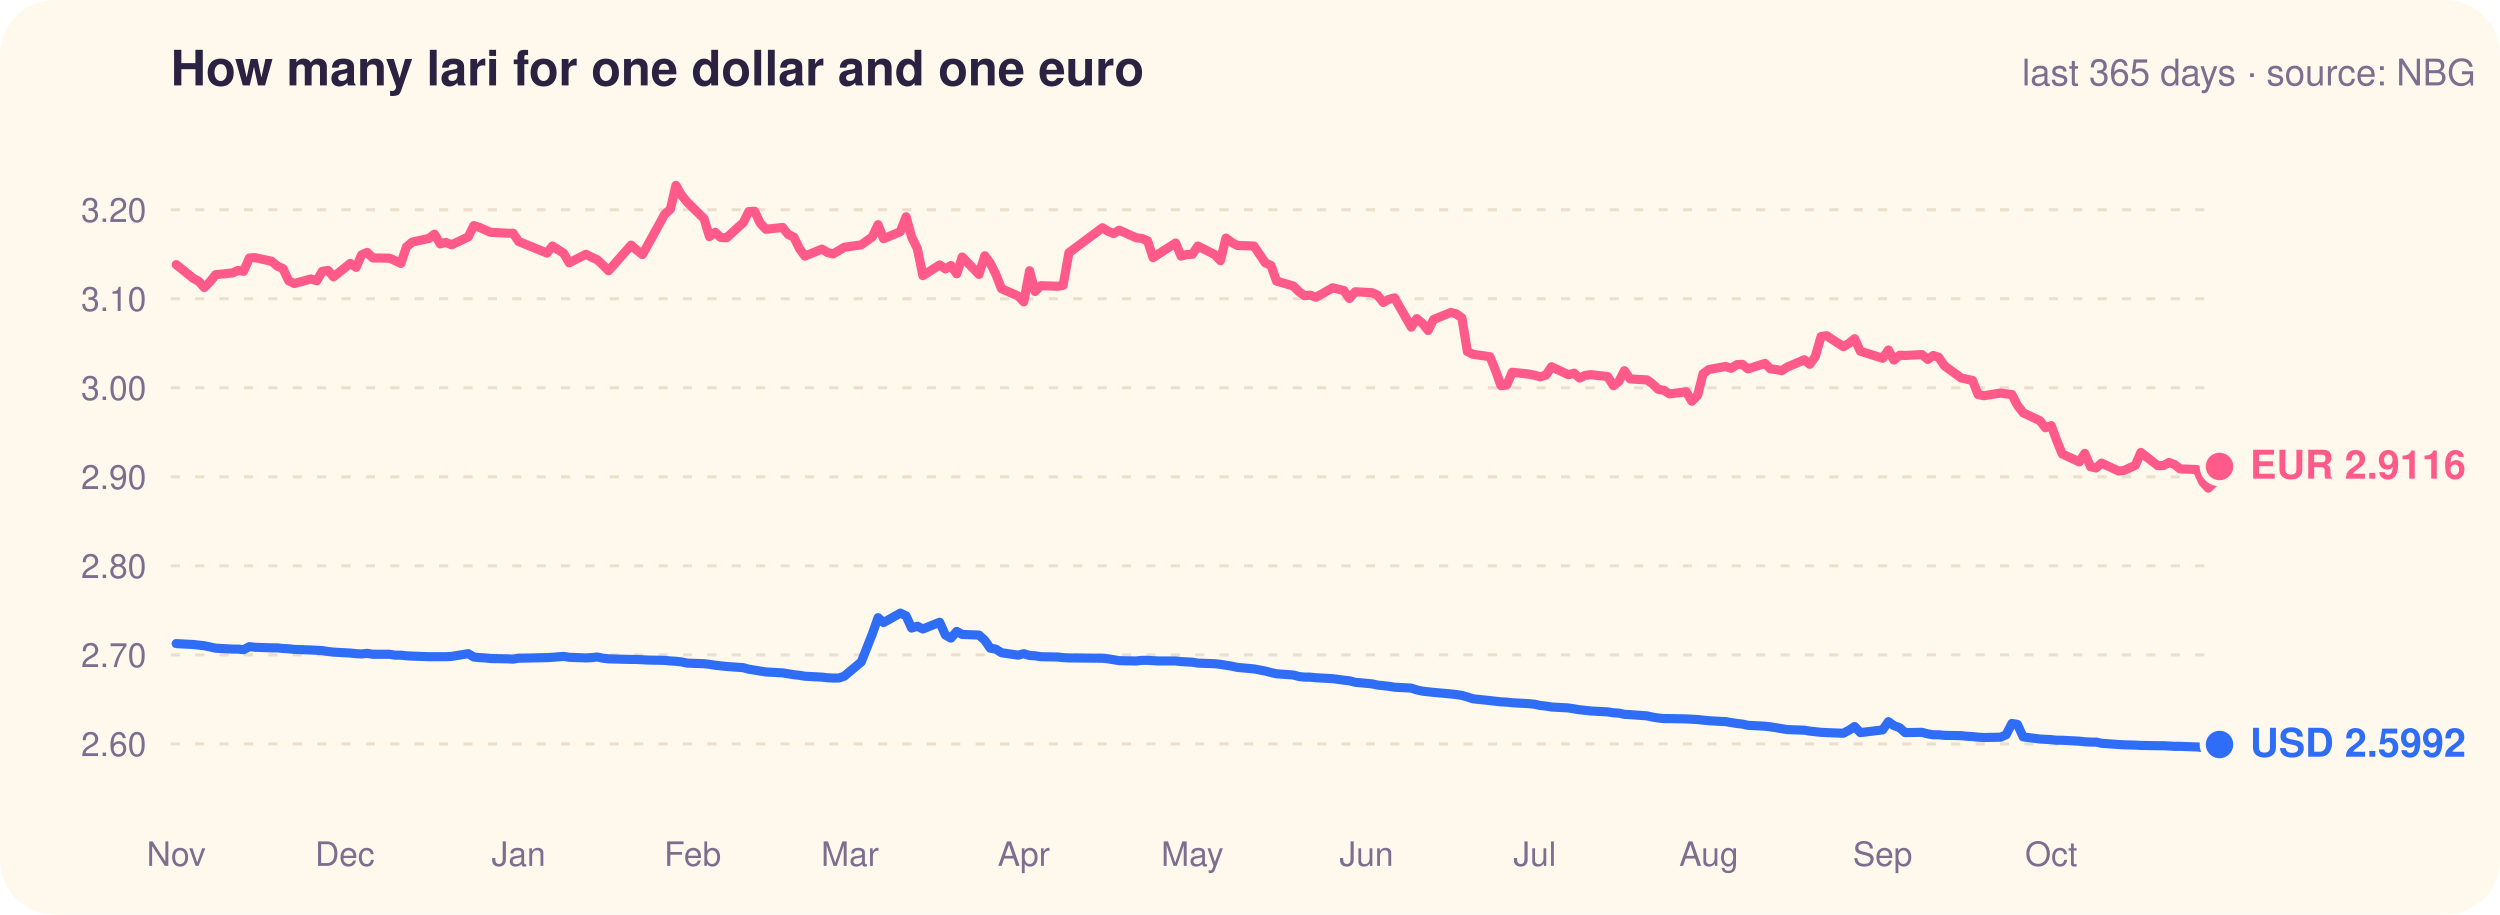
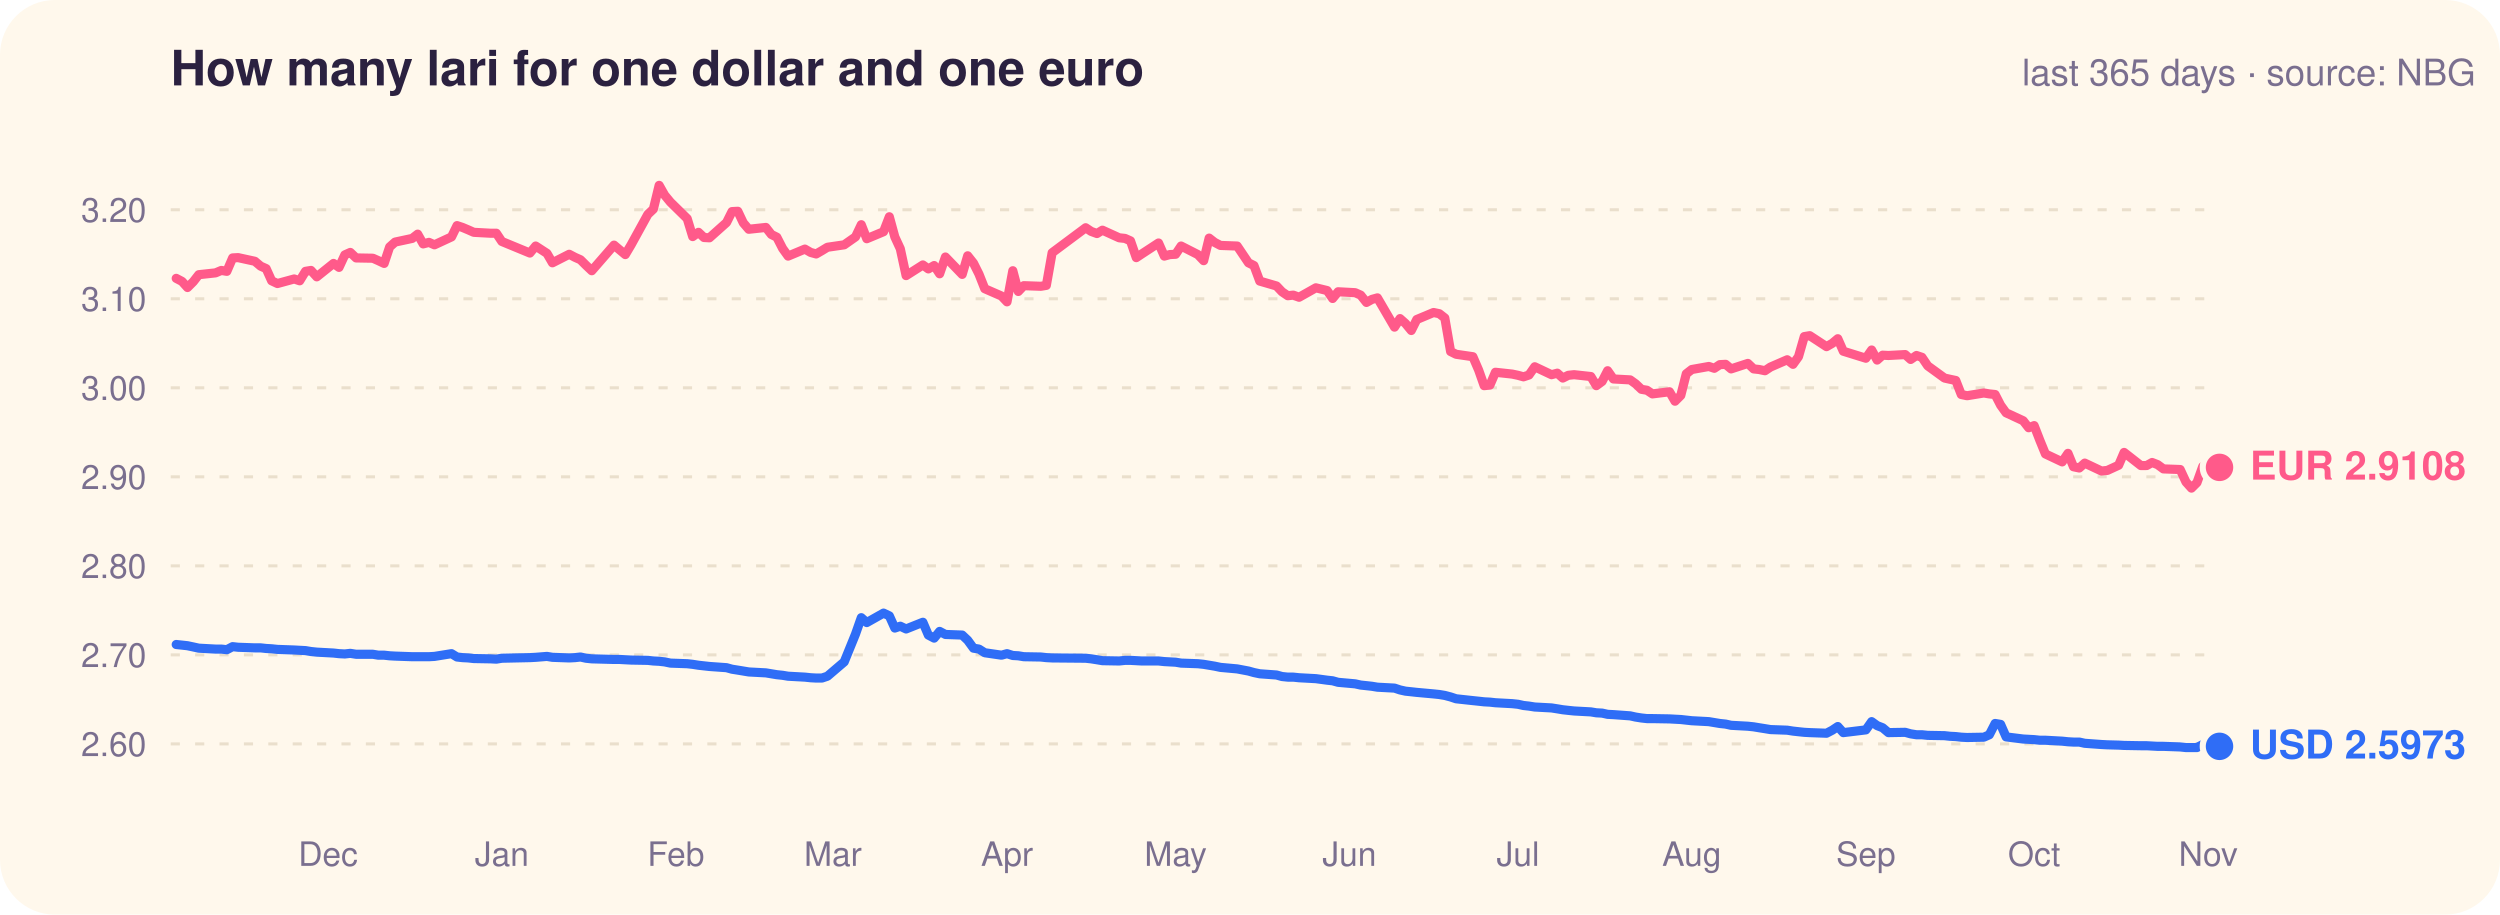
<svg xmlns="http://www.w3.org/2000/svg" viewBox="0 0 820 300" font-family="Segoe UI, Helvetica, Arial, sans-serif">
  <rect width="820" height="300" rx="18" fill="#fff8ec" />
  <text x="56" y="28" font-size="16" font-weight="700" fill="#2b2140">How many lari for one dollar and one euro</text>
  <text x="812" y="28" font-size="12" fill="#7a6f8f" text-anchor="end">last 365 days · source: NBG</text>
  <line x1="56" x2="728" y1="244.0" y2="244.0" stroke="#eadfcc" stroke-dasharray="3 5" />
  <text x="48" y="248.0" font-size="11" fill="#7a6f8f" text-anchor="end">2.60</text>
  <line x1="56" x2="728" y1="214.8" y2="214.8" stroke="#eadfcc" stroke-dasharray="3 5" />
  <text x="48" y="218.8" font-size="11" fill="#7a6f8f" text-anchor="end">2.70</text>
  <line x1="56" x2="728" y1="185.6" y2="185.6" stroke="#eadfcc" stroke-dasharray="3 5" />
  <text x="48" y="189.6" font-size="11" fill="#7a6f8f" text-anchor="end">2.80</text>
  <line x1="56" x2="728" y1="156.4" y2="156.4" stroke="#eadfcc" stroke-dasharray="3 5" />
  <text x="48" y="160.4" font-size="11" fill="#7a6f8f" text-anchor="end">2.90</text>
  <line x1="56" x2="728" y1="127.2" y2="127.2" stroke="#eadfcc" stroke-dasharray="3 5" />
  <text x="48" y="131.2" font-size="11" fill="#7a6f8f" text-anchor="end">3.00</text>
  <line x1="56" x2="728" y1="98.0" y2="98.0" stroke="#eadfcc" stroke-dasharray="3 5" />
  <text x="48" y="102.0" font-size="11" fill="#7a6f8f" text-anchor="end">3.10</text>
  <line x1="56" x2="728" y1="68.8" y2="68.8" stroke="#eadfcc" stroke-dasharray="3 5" />
  <text x="48" y="72.8" font-size="11" fill="#7a6f8f" text-anchor="end">3.20</text>
-   <text x="57.8" y="284" font-size="11" fill="#7a6f8f" text-anchor="middle">Nov</text>
-   <text x="113.1" y="284" font-size="11" fill="#7a6f8f" text-anchor="middle">Dec</text>
-   <text x="170.1" y="284" font-size="11" fill="#7a6f8f" text-anchor="middle">Jan</text>
-   <text x="227.2" y="284" font-size="11" fill="#7a6f8f" text-anchor="middle">Feb</text>
-   <text x="278.8" y="284" font-size="11" fill="#7a6f8f" text-anchor="middle">Mar</text>
-   <text x="335.8" y="284" font-size="11" fill="#7a6f8f" text-anchor="middle">Apr</text>
-   <text x="391.1" y="284" font-size="11" fill="#7a6f8f" text-anchor="middle">May</text>
-   <text x="448.2" y="284" font-size="11" fill="#7a6f8f" text-anchor="middle">Jun</text>
-   <text x="503.4" y="284" font-size="11" fill="#7a6f8f" text-anchor="middle">Jul</text>
-   <text x="560.5" y="284" font-size="11" fill="#7a6f8f" text-anchor="middle">Aug</text>
-   <text x="617.5" y="284" font-size="11" fill="#7a6f8f" text-anchor="middle">Sep</text>
-   <text x="672.8" y="284" font-size="11" fill="#7a6f8f" text-anchor="middle">Oct</text>
-   <path d="M57.8,211.1 L63.4,211.4 L65.2,211.6 L67.0,211.8 L68.9,212.2 L70.7,212.6 L76.3,212.9 L78.1,212.9 L79.9,213.1 L81.8,212.1 L83.6,212.3 L89.1,212.5 L91.0,212.5 L92.8,212.7 L94.7,212.8 L96.5,213.0 L102.0,213.2 L103.9,213.3 L105.7,213.4 L107.6,213.7 L109.4,213.9 L114.9,214.2 L116.8,214.4 L118.6,214.5 L120.4,214.3 L122.3,214.6 L127.8,214.6 L129.6,214.9 L131.5,214.9 L133.3,215.1 L135.2,215.2 L140.7,215.4 L142.5,215.4 L144.4,215.4 L146.2,215.4 L148.1,215.3 L153.6,214.4 L155.4,215.5 L157.3,215.7 L159.1,215.8 L160.9,216.0 L166.5,216.1 L168.3,216.2 L170.1,215.9 L179.4,215.7 L181.2,215.6 L184.9,215.3 L186.7,215.6 L192.2,215.8 L194.1,215.7 L195.9,215.5 L197.8,215.9 L199.6,216.1 L207.0,216.3 L208.8,216.3 L210.7,216.4 L212.5,216.5 L218.0,216.6 L219.9,216.8 L221.7,216.9 L223.5,217.1 L225.4,217.5 L230.9,217.7 L232.7,217.9 L234.6,218.2 L236.4,218.4 L238.3,218.6 L243.8,219.0 L245.6,219.5 L247.5,219.8 L249.3,220.1 L251.2,220.4 L256.7,220.7 L258.5,221.0 L260.4,221.3 L262.2,221.5 L264.0,221.8 L269.6,222.1 L271.4,222.3 L273.2,222.4 L275.1,222.4 L276.9,221.8 L282.5,217.1 L286.1,208.0 L288.0,202.6 L289.8,204.2 L295.3,201.1 L297.2,202.0 L299.0,206.0 L300.9,205.4 L302.7,206.3 L308.2,204.1 L310.1,208.3 L311.9,209.3 L313.8,207.1 L315.6,208.1 L321.1,208.3 L323.0,210.0 L324.8,212.6 L326.6,212.9 L328.5,214.1 L334.0,214.9 L335.8,214.4 L337.7,215.0 L339.5,215.1 L341.4,215.4 L346.9,215.5 L348.7,215.7 L350.6,215.8 L361.6,215.9 L363.5,216.1 L365.3,216.4 L367.1,216.7 L372.7,216.8 L374.5,216.6 L376.4,216.6 L378.2,216.7 L380.0,216.8 L385.6,216.8 L387.4,217.0 L389.2,217.1 L391.1,217.2 L392.9,217.5 L398.4,217.7 L400.3,217.9 L402.1,218.2 L404.0,218.5 L405.8,218.9 L411.3,219.4 L415.0,220.1 L416.9,220.6 L418.7,221.0 L424.2,221.4 L426.1,221.9 L427.9,222.1 L429.7,222.1 L431.6,222.3 L437.1,222.6 L440.8,223.1 L442.6,223.3 L444.5,223.8 L450.0,224.3 L451.8,224.7 L453.7,224.9 L455.5,225.1 L457.4,225.4 L462.9,225.7 L464.7,226.3 L466.6,226.7 L468.4,226.9 L470.2,227.1 L475.8,227.6 L477.6,227.8 L479.5,228.1 L481.3,228.6 L483.1,229.2 L488.7,229.8 L490.5,230.0 L492.3,230.2 L494.2,230.3 L496.0,230.5 L501.5,230.8 L503.4,231.0 L505.2,231.4 L507.1,231.6 L508.9,231.9 L514.4,232.2 L516.3,232.5 L518.1,232.8 L520.0,233.0 L521.8,233.2 L527.3,233.5 L529.2,233.8 L531.0,233.9 L532.8,234.3 L534.7,234.4 L540.2,234.8 L542.0,235.2 L543.9,235.5 L545.7,235.7 L547.6,235.7 L553.1,235.8 L554.9,235.9 L556.8,236.0 L558.6,236.2 L560.5,236.4 L566.0,236.7 L567.8,237.0 L569.7,237.3 L571.5,237.5 L573.3,237.9 L578.9,238.2 L580.7,238.4 L582.6,238.7 L584.4,239.0 L586.2,239.3 L591.8,239.5 L593.6,239.8 L595.4,240.0 L597.3,240.2 L599.1,240.3 L604.6,240.5 L606.5,239.5 L608.3,238.3 L610.2,240.3 L617.5,239.4 L619.4,236.7 L621.2,238.0 L623.1,238.7 L624.9,240.3 L630.4,240.2 L632.3,240.7 L634.1,241.0 L635.9,241.0 L637.8,241.2 L643.3,241.3 L645.2,241.5 L647.0,241.6 L648.8,241.8 L650.7,241.9 L656.2,241.8 L658.0,241.0 L659.9,237.3 L661.7,237.6 L663.6,241.7 L669.1,242.4 L670.9,242.5 L672.8,242.6 L674.6,242.8 L676.4,242.8 L682.0,243.1 L683.8,243.3 L685.7,243.4 L687.5,243.4 L689.3,243.8 L694.9,244.2 L696.7,244.3 L700.4,244.4 L702.2,244.5 L707.7,244.6 L709.6,244.6 L711.4,244.7 L713.3,244.8 L715.1,244.8 L720.6,245.0 L722.5,245.2 L724.3,245.2 L726.2,245.2 L728.0,244.2" fill="none" stroke="#2f6df6" stroke-width="3" stroke-linejoin="round" stroke-linecap="round" />
-   <circle cx="728.0" cy="244.2" r="5.5" fill="#2f6df6" stroke="#fff8ec" stroke-width="2" />
-   <text x="738.0" y="248.2" font-size="13" font-weight="700" fill="#2f6df6">USD 2.5992</text>
-   <path d="M57.8,86.8 L63.4,91.3 L65.2,92.3 L67.0,94.3 L68.9,92.4 L70.7,90.1 L76.3,89.5 L78.1,88.7 L79.9,89.0 L81.8,84.6 L83.6,84.5 L89.1,85.7 L91.0,87.3 L92.8,88.1 L94.7,92.1 L96.5,93.0 L102.0,91.5 L103.9,92.1 L105.7,89.0 L107.6,88.7 L109.4,90.8 L114.9,86.4 L116.8,87.7 L118.6,83.6 L120.4,82.8 L122.3,84.6 L127.8,84.7 L129.6,85.5 L131.5,86.4 L133.3,81.0 L135.2,79.4 L140.7,78.2 L142.5,76.8 L144.4,80.0 L146.2,79.5 L148.1,80.3 L153.6,77.7 L155.4,74.0 L157.3,74.6 L159.1,75.4 L160.9,76.2 L166.5,76.5 L168.3,76.5 L170.1,79.2 L179.4,83.0 L181.2,80.7 L184.9,83.1 L186.7,86.2 L192.2,83.4 L194.1,84.4 L195.9,85.2 L197.8,87.0 L199.6,88.8 L207.0,80.4 L208.8,82.0 L210.7,83.5 L212.5,80.3 L218.0,70.3 L219.9,68.6 L221.7,60.8 L223.5,64.0 L225.4,66.3 L230.9,71.7 L232.7,77.6 L234.6,76.2 L236.4,77.9 L238.3,78.0 L243.8,73.0 L245.6,69.4 L247.5,69.3 L249.3,73.1 L251.2,75.2 L256.7,74.6 L258.5,76.9 L260.4,77.8 L262.2,81.5 L264.0,84.0 L269.6,81.7 L271.4,82.8 L273.2,83.3 L275.1,82.2 L276.9,81.1 L282.5,80.3 L286.1,77.7 L288.0,73.7 L289.8,78.3 L295.3,76.0 L297.2,71.1 L299.0,77.7 L300.9,81.6 L302.7,90.4 L308.2,86.9 L310.1,88.2 L311.9,87.1 L313.8,89.8 L315.6,84.3 L321.1,90.0 L323.0,83.9 L324.8,86.3 L326.6,89.9 L328.5,94.7 L334.0,97.1 L335.8,99.0 L337.7,88.8 L339.5,95.6 L341.4,93.7 L346.9,93.9 L348.7,93.6 L350.6,82.9 L361.6,74.7 L363.5,75.9 L365.3,76.6 L367.1,75.5 L372.7,78.0 L374.5,78.2 L376.4,79.0 L378.2,84.5 L380.0,83.3 L385.6,79.7 L387.4,84.0 L389.2,83.5 L391.1,83.4 L392.9,80.7 L398.4,83.5 L400.3,85.5 L402.1,78.1 L404.0,79.5 L405.8,80.5 L411.3,80.7 L415.0,86.2 L416.9,87.1 L418.7,92.2 L424.2,93.8 L426.1,95.7 L427.9,97.0 L429.7,96.8 L431.6,97.5 L437.1,94.4 L440.8,95.3 L442.6,97.9 L444.5,95.7 L450.0,96.0 L451.8,96.8 L453.7,99.2 L455.5,98.2 L457.4,97.7 L462.9,107.3 L464.7,104.5 L466.6,106.1 L468.4,108.4 L470.2,104.8 L475.8,102.5 L477.6,102.9 L479.5,104.3 L481.3,115.3 L483.1,116.2 L488.7,117.0 L490.5,121.4 L492.3,126.5 L494.2,126.3 L496.0,122.1 L501.5,122.7 L503.4,123.1 L505.2,123.6 L507.1,123.0 L508.9,120.3 L514.4,122.9 L516.3,122.4 L518.1,124.0 L520.0,123.1 L521.8,122.9 L527.3,123.5 L529.2,126.5 L531.0,125.1 L532.8,121.6 L534.7,124.3 L540.2,124.6 L542.0,125.9 L543.9,127.7 L545.7,128.0 L547.6,129.2 L553.1,128.5 L554.9,131.6 L556.8,129.7 L558.6,122.6 L560.5,121.2 L566.0,120.2 L567.8,120.8 L569.7,119.6 L571.5,119.5 L573.3,121.0 L578.9,119.2 L580.7,121.0 L582.6,121.2 L584.4,121.6 L586.2,120.4 L591.8,118.0 L593.6,119.5 L595.4,117.0 L597.3,110.4 L599.1,110.1 L604.6,113.7 L606.5,112.6 L608.3,111.1 L610.2,115.2 L617.5,117.5 L619.4,114.8 L621.2,118.1 L623.1,116.5 L624.9,116.6 L630.4,116.3 L632.3,117.9 L634.1,116.6 L635.9,117.2 L637.8,120.0 L643.3,124.0 L645.2,124.4 L647.0,124.8 L648.8,129.4 L650.7,129.8 L656.2,128.9 L658.0,129.2 L659.9,129.4 L661.7,132.9 L663.6,135.4 L669.1,138.0 L670.9,140.3 L672.8,139.6 L674.6,144.5 L676.4,148.9 L682.0,151.5 L683.8,148.7 L685.7,153.1 L687.5,153.5 L689.3,151.9 L694.9,154.5 L696.7,154.3 L700.4,152.6 L702.2,148.4 L707.7,152.7 L709.6,152.7 L711.4,151.7 L713.3,152.4 L715.1,153.8 L720.6,154.0 L722.5,158.1 L724.3,160.1 L726.2,158.3 L728.0,153.0" fill="none" stroke="#ff5a8a" stroke-width="3" stroke-linejoin="round" stroke-linecap="round" />
-   <circle cx="728.0" cy="153.0" r="5.5" fill="#ff5a8a" stroke="#fff8ec" stroke-width="2" />
-   <text x="738.0" y="157.0" font-size="13" font-weight="700" fill="#ff5a8a">EUR 2.9116</text>
+   <text x="107.6" y="284" font-size="11" fill="#7a6f8f" text-anchor="middle">Dec</text>
+   <text x="164.6" y="284" font-size="11" fill="#7a6f8f" text-anchor="middle">Jan</text>
+   <text x="221.7" y="284" font-size="11" fill="#7a6f8f" text-anchor="middle">Feb</text>
+   <text x="273.2" y="284" font-size="11" fill="#7a6f8f" text-anchor="middle">Mar</text>
+   <text x="330.3" y="284" font-size="11" fill="#7a6f8f" text-anchor="middle">Apr</text>
+   <text x="385.6" y="284" font-size="11" fill="#7a6f8f" text-anchor="middle">May</text>
+   <text x="442.6" y="284" font-size="11" fill="#7a6f8f" text-anchor="middle">Jun</text>
+   <text x="497.9" y="284" font-size="11" fill="#7a6f8f" text-anchor="middle">Jul</text>
+   <text x="554.9" y="284" font-size="11" fill="#7a6f8f" text-anchor="middle">Aug</text>
+   <text x="612.0" y="284" font-size="11" fill="#7a6f8f" text-anchor="middle">Sep</text>
+   <text x="667.2" y="284" font-size="11" fill="#7a6f8f" text-anchor="middle">Oct</text>
+   <text x="724.3" y="284" font-size="11" fill="#7a6f8f" text-anchor="middle">Nov</text>
+   <path d="M57.8,211.4 L59.7,211.6 L61.5,211.8 L63.4,212.2 L65.2,212.6 L70.7,212.9 L72.6,212.9 L74.4,213.1 L76.3,212.1 L78.1,212.3 L83.6,212.5 L85.5,212.5 L87.3,212.7 L89.1,212.8 L91.0,213.0 L96.5,213.2 L98.3,213.3 L100.2,213.4 L102.0,213.7 L103.9,213.9 L109.4,214.2 L111.2,214.4 L113.1,214.5 L114.9,214.3 L116.8,214.6 L122.3,214.6 L124.1,214.9 L126.0,214.9 L127.8,215.1 L129.6,215.2 L135.2,215.4 L137.0,215.4 L138.8,215.4 L140.7,215.4 L142.5,215.3 L148.1,214.4 L149.9,215.5 L151.7,215.7 L153.6,215.8 L155.4,216.0 L160.9,216.1 L162.8,216.2 L164.6,215.9 L173.8,215.7 L175.7,215.6 L179.4,215.3 L181.2,215.6 L186.7,215.8 L188.6,215.7 L190.4,215.5 L192.2,215.9 L194.1,216.1 L201.4,216.3 L203.3,216.3 L205.1,216.4 L207.0,216.5 L212.5,216.6 L214.3,216.8 L216.2,216.9 L218.0,217.1 L219.9,217.5 L225.4,217.7 L227.2,217.9 L229.1,218.2 L230.9,218.4 L232.7,218.6 L238.3,219.0 L240.1,219.5 L242.0,219.8 L243.8,220.1 L245.6,220.4 L251.2,220.7 L253.0,221.0 L254.8,221.3 L256.7,221.5 L258.5,221.8 L264.0,222.1 L265.9,222.3 L267.7,222.4 L269.6,222.4 L271.4,221.8 L276.9,217.1 L280.6,208.0 L282.5,202.6 L284.3,204.2 L289.8,201.1 L291.7,202.0 L293.5,206.0 L295.3,205.4 L297.2,206.3 L302.7,204.1 L304.5,208.3 L306.4,209.3 L308.2,207.1 L310.1,208.1 L315.6,208.3 L317.4,210.0 L319.3,212.6 L321.1,212.9 L323.0,214.1 L328.5,214.9 L330.3,214.4 L332.2,215.0 L334.0,215.1 L335.8,215.4 L341.4,215.5 L343.2,215.7 L345.1,215.8 L356.1,215.9 L357.9,216.1 L359.8,216.4 L361.6,216.7 L367.1,216.8 L369.0,216.6 L370.8,216.6 L372.7,216.7 L374.5,216.8 L380.0,216.8 L381.9,217.0 L383.7,217.1 L385.6,217.2 L387.4,217.5 L392.9,217.7 L394.8,217.9 L396.6,218.2 L398.4,218.5 L400.3,218.9 L405.8,219.4 L409.5,220.1 L411.3,220.6 L413.2,221.0 L418.7,221.4 L420.5,221.9 L422.4,222.1 L424.2,222.1 L426.1,222.3 L431.6,222.6 L435.3,223.1 L437.1,223.3 L438.9,223.8 L444.5,224.3 L446.3,224.7 L448.2,224.9 L450.0,225.1 L451.8,225.4 L457.4,225.7 L459.2,226.3 L461.0,226.7 L462.9,226.9 L464.7,227.1 L470.2,227.6 L472.1,227.8 L473.9,228.1 L475.8,228.6 L477.6,229.2 L483.1,229.8 L485.0,230.0 L486.8,230.2 L488.7,230.3 L490.5,230.5 L496.0,230.8 L497.9,231.0 L499.7,231.4 L501.5,231.6 L503.4,231.9 L508.9,232.2 L510.8,232.5 L512.6,232.8 L514.4,233.0 L516.3,233.2 L521.8,233.5 L523.6,233.8 L525.5,233.9 L527.3,234.3 L529.2,234.4 L534.7,234.8 L536.5,235.2 L538.4,235.5 L540.2,235.7 L542.0,235.7 L547.6,235.8 L549.4,235.9 L551.3,236.0 L553.1,236.2 L554.9,236.4 L560.5,236.7 L562.3,237.0 L564.1,237.3 L566.0,237.5 L567.8,237.9 L573.3,238.2 L575.2,238.4 L577.0,238.7 L578.9,239.0 L580.7,239.3 L586.2,239.5 L588.1,239.8 L589.9,240.0 L591.8,240.2 L593.6,240.3 L599.1,240.5 L601.0,239.5 L602.8,238.3 L604.6,240.3 L612.0,239.4 L613.9,236.7 L615.7,238.0 L617.5,238.7 L619.4,240.3 L624.9,240.2 L626.7,240.7 L628.6,241.0 L630.4,241.0 L632.3,241.2 L637.8,241.3 L639.6,241.5 L641.5,241.6 L643.3,241.8 L645.2,241.9 L650.7,241.8 L652.5,241.0 L654.4,237.3 L656.2,237.6 L658.0,241.7 L663.6,242.4 L665.4,242.5 L667.2,242.6 L669.1,242.8 L670.9,242.8 L676.4,243.1 L678.3,243.3 L680.1,243.4 L682.0,243.4 L683.8,243.8 L689.3,244.2 L691.2,244.3 L694.9,244.4 L696.7,244.5 L702.2,244.6 L704.1,244.6 L705.9,244.7 L707.7,244.8 L709.6,244.8 L715.1,245.0 L717.0,245.2 L718.8,245.2 L720.6,245.2 L722.5,244.2 L728.0,244.8" fill="none" stroke="#2f6df6" stroke-width="3" stroke-linejoin="round" stroke-linecap="round" />
+   <circle cx="728.0" cy="244.8" r="5.5" fill="#2f6df6" stroke="#fff8ec" stroke-width="2" />
+   <text x="738.0" y="248.8" font-size="13" font-weight="700" fill="#2f6df6">USD 2.5973</text>
+   <path d="M57.8,91.3 L59.7,92.3 L61.5,94.3 L63.4,92.4 L65.2,90.1 L70.7,89.5 L72.6,88.7 L74.4,89.0 L76.3,84.6 L78.1,84.5 L83.6,85.7 L85.5,87.3 L87.3,88.1 L89.1,92.1 L91.0,93.0 L96.5,91.5 L98.3,92.1 L100.2,89.0 L102.0,88.7 L103.9,90.8 L109.4,86.4 L111.2,87.7 L113.1,83.6 L114.9,82.8 L116.8,84.6 L122.3,84.7 L124.1,85.5 L126.0,86.4 L127.8,81.0 L129.6,79.4 L135.2,78.2 L137.0,76.8 L138.8,80.0 L140.7,79.5 L142.5,80.3 L148.1,77.7 L149.9,74.0 L151.7,74.6 L153.6,75.4 L155.4,76.2 L160.9,76.5 L162.8,76.5 L164.6,79.2 L173.8,83.0 L175.7,80.7 L179.4,83.1 L181.2,86.2 L186.7,83.4 L188.6,84.4 L190.4,85.2 L192.2,87.0 L194.1,88.8 L201.4,80.4 L203.3,82.0 L205.1,83.5 L207.0,80.3 L212.5,70.3 L214.3,68.6 L216.2,60.8 L218.0,64.0 L219.9,66.3 L225.4,71.7 L227.2,77.6 L229.1,76.2 L230.9,77.9 L232.7,78.0 L238.3,73.0 L240.1,69.4 L242.0,69.3 L243.8,73.1 L245.6,75.2 L251.2,74.6 L253.0,76.9 L254.8,77.8 L256.7,81.5 L258.5,84.0 L264.0,81.7 L265.9,82.8 L267.7,83.3 L269.6,82.2 L271.4,81.1 L276.9,80.3 L280.6,77.7 L282.5,73.7 L284.3,78.3 L289.8,76.0 L291.7,71.1 L293.5,77.7 L295.3,81.6 L297.2,90.4 L302.7,86.9 L304.5,88.2 L306.4,87.1 L308.2,89.8 L310.1,84.3 L315.6,90.0 L317.4,83.9 L319.3,86.3 L321.1,89.9 L323.0,94.7 L328.5,97.1 L330.3,99.0 L332.2,88.8 L334.0,95.6 L335.8,93.7 L341.4,93.9 L343.2,93.6 L345.1,82.9 L356.1,74.7 L357.9,75.9 L359.8,76.6 L361.6,75.5 L367.1,78.0 L369.0,78.2 L370.8,79.0 L372.7,84.5 L374.5,83.3 L380.0,79.7 L381.9,84.0 L383.7,83.5 L385.6,83.4 L387.4,80.7 L392.9,83.5 L394.8,85.5 L396.6,78.1 L398.4,79.5 L400.3,80.5 L405.8,80.7 L409.5,86.2 L411.3,87.1 L413.2,92.2 L418.7,93.8 L420.5,95.7 L422.4,97.0 L424.2,96.8 L426.1,97.5 L431.6,94.4 L435.3,95.3 L437.1,97.9 L438.9,95.7 L444.5,96.0 L446.3,96.8 L448.2,99.2 L450.0,98.2 L451.8,97.7 L457.4,107.3 L459.2,104.5 L461.0,106.1 L462.9,108.4 L464.7,104.8 L470.2,102.5 L472.1,102.9 L473.9,104.3 L475.8,115.3 L477.6,116.2 L483.1,117.0 L485.0,121.4 L486.8,126.5 L488.7,126.3 L490.5,122.1 L496.0,122.7 L497.9,123.1 L499.7,123.6 L501.5,123.0 L503.4,120.3 L508.9,122.9 L510.8,122.4 L512.6,124.0 L514.4,123.1 L516.3,122.9 L521.8,123.5 L523.6,126.5 L525.5,125.1 L527.3,121.6 L529.2,124.3 L534.7,124.6 L536.5,125.9 L538.4,127.7 L540.2,128.0 L542.0,129.2 L547.6,128.5 L549.4,131.6 L551.3,129.7 L553.1,122.6 L554.9,121.2 L560.5,120.2 L562.3,120.8 L564.1,119.6 L566.0,119.5 L567.8,121.0 L573.3,119.2 L575.2,121.0 L577.0,121.2 L578.9,121.6 L580.7,120.4 L586.2,118.0 L588.1,119.5 L589.9,117.0 L591.8,110.4 L593.6,110.1 L599.1,113.7 L601.0,112.6 L602.8,111.1 L604.6,115.2 L612.0,117.5 L613.9,114.8 L615.7,118.1 L617.5,116.5 L619.4,116.6 L624.9,116.3 L626.7,117.9 L628.6,116.6 L630.4,117.2 L632.3,120.0 L637.8,124.0 L639.6,124.4 L641.5,124.8 L643.3,129.4 L645.2,129.8 L650.7,128.9 L652.5,129.2 L654.4,129.4 L656.2,132.9 L658.0,135.4 L663.6,138.0 L665.4,140.3 L667.2,139.6 L669.1,144.5 L670.9,148.9 L676.4,151.5 L678.3,148.7 L680.1,153.1 L682.0,153.5 L683.8,151.9 L689.3,154.5 L691.2,154.3 L694.9,152.6 L696.7,148.4 L702.2,152.7 L704.1,152.7 L705.9,151.7 L707.7,152.4 L709.6,153.8 L715.1,154.0 L717.0,158.1 L718.8,160.1 L720.6,158.3 L722.5,153.0 L728.0,153.3" fill="none" stroke="#ff5a8a" stroke-width="3" stroke-linejoin="round" stroke-linecap="round" />
+   <circle cx="728.0" cy="153.3" r="5.5" fill="#ff5a8a" stroke="#fff8ec" stroke-width="2" />
+   <text x="738.0" y="157.3" font-size="13" font-weight="700" fill="#ff5a8a">EUR 2.9108</text>
</svg>
